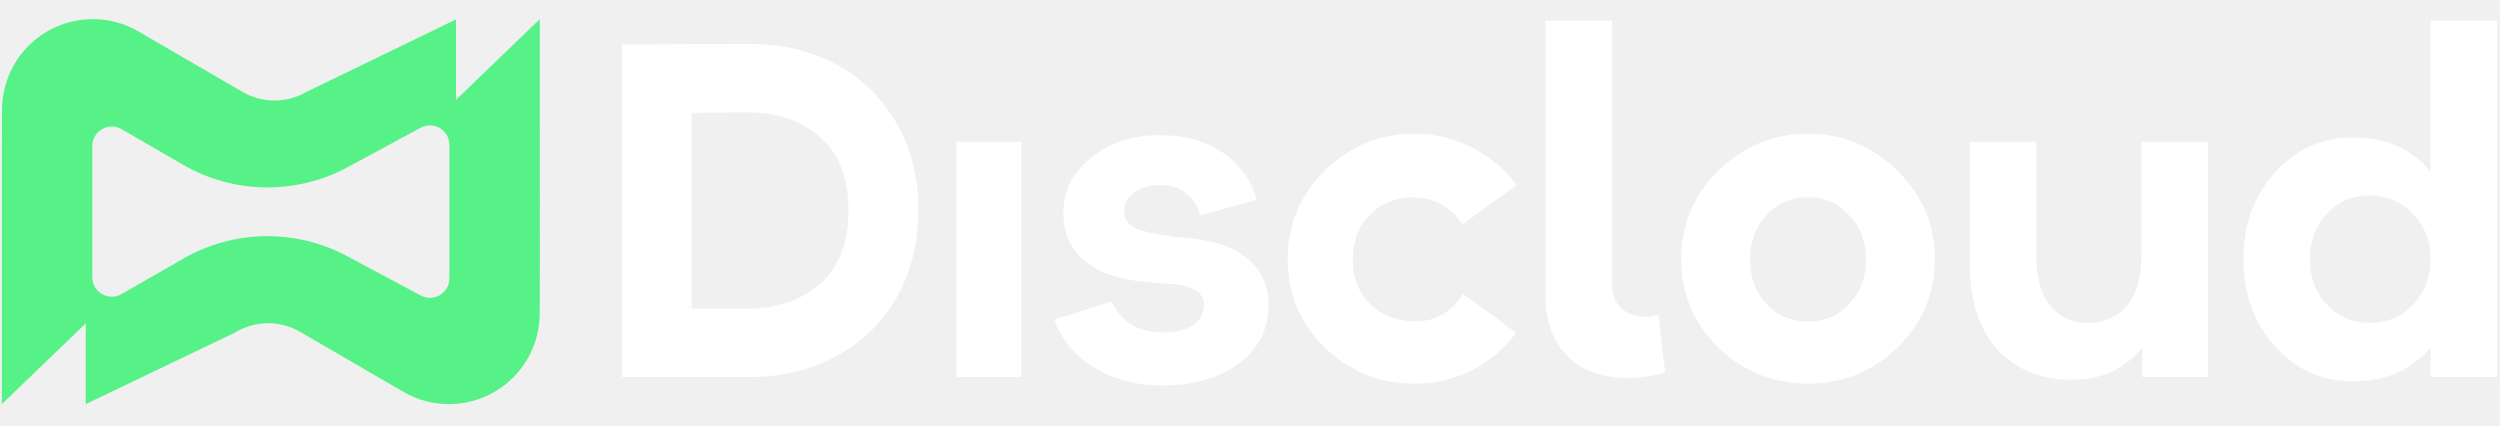
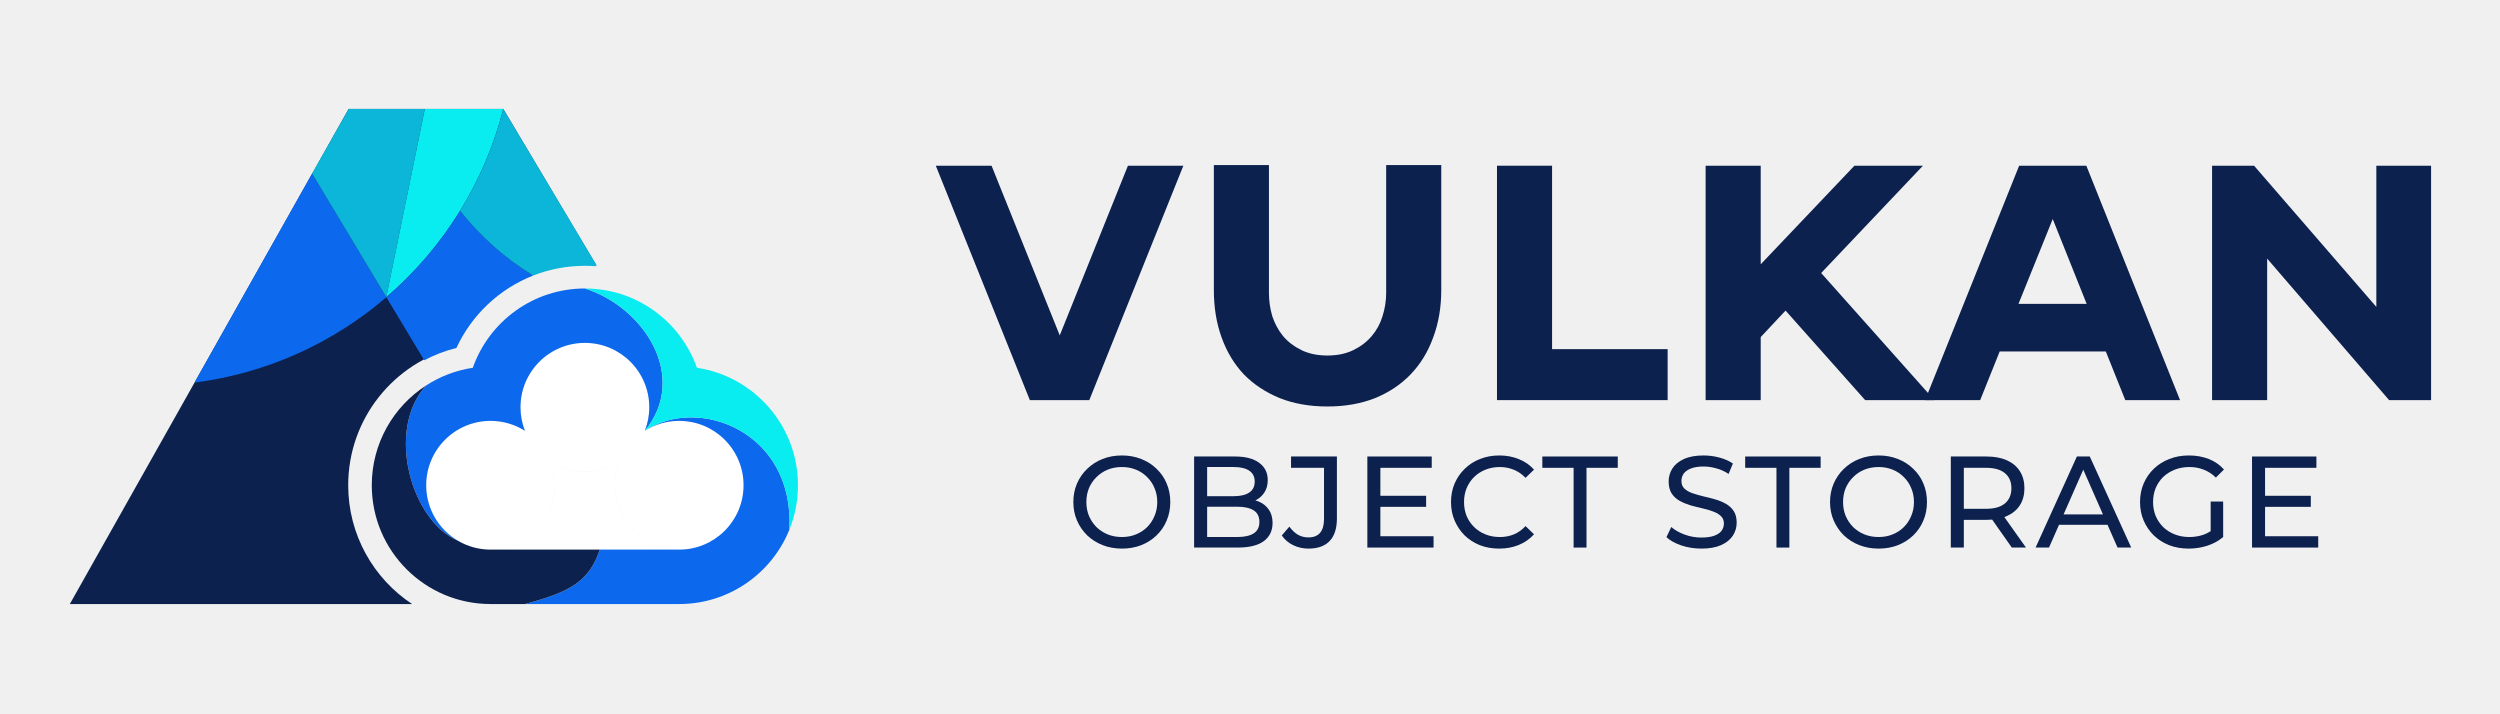
- <svg xmlns="http://www.w3.org/2000/svg" width="4052" height="690" viewBox="0 0 4052 690" fill="none">
-   <path d="M874.849 31L739.042 161.875V31.529L496.288 149.142C464.367 167.58 425.042 167.542 393.196 149.029L224.296 50.911C178.851 24.502 122.752 24.351 77.156 50.533C31.559 76.716 3.378 125.227 3.227 177.818L3 262.788V654.995L138.958 524.121V654.995L381.032 538.969C413.255 519.285 453.639 518.831 486.315 537.797L653.742 635.084C699.187 661.493 755.286 661.644 800.882 635.5C846.479 609.317 874.66 560.806 874.773 508.253L875 423.283L874.849 31ZM728.464 451.052C728.464 474.967 703.003 490.231 681.923 478.934L562.511 415.084C479.364 370.616 379.181 372.127 297.394 419.051L196.983 476.668C175.904 488.757 149.611 473.532 149.611 449.238V236.757C149.611 212.388 176.017 197.162 197.097 209.366L296.487 266.944C378.727 314.586 479.856 316.097 563.493 270.949L681.81 207.061C702.889 195.689 728.464 210.952 728.464 234.906V451.052Z" fill="#57F287" />
-   <path d="M1007.97 611V72L1216.64 71.23C1265.41 71.23 1310.07 81.497 1350.62 102.03C1391.17 122.05 1424.28 152.85 1449.95 194.43C1475.62 236.01 1488.45 284.777 1488.45 340.73C1488.45 382.823 1481.01 421.323 1466.12 456.23C1451.23 490.623 1431.21 519.113 1406.06 541.7C1381.42 563.773 1352.67 580.97 1319.82 593.29C1287.48 605.097 1253.09 611 1216.64 611H1007.97ZM1121.16 500.12H1212.02C1259.76 500.12 1298.77 486.773 1329.06 460.08C1359.86 432.873 1375.26 393.09 1375.26 340.73C1375.26 288.37 1359.86 248.843 1329.06 222.15C1298.77 195.457 1259.76 182.11 1212.02 182.11L1121.16 182.88V500.12Z" fill="white" />
-   <path d="M1549.91 611V229.85H1655.4V611H1549.91Z" fill="white" />
-   <path d="M1883.59 624.86C1843.04 624.86 1806.59 615.363 1774.25 596.37C1742.43 576.863 1720.61 550.683 1708.8 517.83L1801.97 488.57C1816.86 521.937 1844.58 538.62 1885.13 538.62C1905.67 538.62 1921.84 534.77 1933.64 527.07C1945.45 518.857 1951.35 507.563 1951.35 493.19C1951.35 482.41 1945.96 474.453 1935.18 469.32C1924.4 463.673 1911.57 460.593 1896.68 460.08C1882.31 459.567 1864.34 458.027 1842.78 455.46C1821.74 452.38 1803.77 447.76 1788.88 441.6C1745.25 422.093 1723.43 389.753 1723.43 344.58C1723.43 309.16 1738.58 279.387 1768.86 255.26C1799.15 231.133 1836.11 219.07 1879.74 219.07C1920.81 219.07 1954.95 228.567 1982.15 247.56C2009.87 266.553 2028.1 291.963 2036.82 323.79L1945.19 349.2C1941.6 334.313 1934.16 322.507 1922.86 313.78C1911.57 304.54 1897.45 299.92 1880.51 299.92C1863.57 299.92 1849.46 304.027 1838.16 312.24C1827.38 320.453 1821.99 330.463 1821.99 342.27C1821.99 357.157 1830.72 367.423 1848.17 373.07C1865.63 378.203 1889.24 382.31 1919.01 385.39C1948.79 387.957 1971.63 392.577 1987.54 399.25C2033.23 418.243 2056.07 450.07 2056.07 494.73C2056.07 533.743 2039.9 565.313 2007.56 589.44C1975.22 613.053 1933.9 624.86 1883.59 624.86Z" fill="white" />
-   <path d="M2292.62 621.78C2236.16 621.78 2187.65 602.273 2147.09 563.26C2107.05 523.733 2087.03 475.993 2087.03 420.04C2087.03 364.087 2107.05 316.347 2147.09 276.82C2187.65 236.78 2236.16 216.76 2292.62 216.76C2325.48 216.76 2356.53 224.203 2385.79 239.09C2415.05 253.977 2439.18 274.253 2458.17 299.92L2370.39 363.83C2351.91 335.597 2325.99 320.967 2292.62 319.94C2263.36 319.427 2239.24 328.923 2220.24 348.43C2201.76 367.423 2192.52 391.55 2192.52 420.81C2192.52 449.557 2201.76 473.427 2220.24 492.42C2239.24 510.9 2263.36 520.397 2292.62 520.91C2309.05 521.423 2324.19 517.573 2338.05 509.36C2351.91 501.147 2362.95 490.11 2371.16 476.25L2457.4 539.39C2438.41 565.057 2414.54 585.333 2385.79 600.22C2357.05 614.593 2325.99 621.78 2292.62 621.78Z" fill="white" />
-   <path d="M2638.12 612.54C2597.05 612.54 2564.46 600.733 2540.33 577.12C2516.72 553.507 2504.91 520.653 2504.91 478.56V33.5H2612.71V458.54C2612.71 477.02 2617.84 490.88 2628.11 500.12C2638.38 508.847 2651.21 513.21 2666.61 513.21C2674.82 513.21 2682.01 512.183 2688.17 510.13L2698.95 604.07C2676.36 609.717 2656.09 612.54 2638.12 612.54Z" fill="white" />
-   <path d="M3075.24 563.26C3035.2 602.273 2986.95 621.78 2930.48 621.78C2874.01 621.78 2825.5 602.273 2784.95 563.26C2744.91 523.733 2724.89 475.993 2724.89 420.04C2724.89 364.087 2744.91 316.347 2784.95 276.82C2825.5 236.78 2874.01 216.76 2930.48 216.76C2986.95 216.76 3035.2 236.78 3075.24 276.82C3115.79 316.347 3136.07 364.087 3136.07 420.04C3136.07 475.993 3115.79 523.733 3075.24 563.26ZM2930.48 520.91C2956.66 521.423 2978.73 512.183 2996.7 493.19C3015.18 473.683 3024.42 449.557 3024.42 420.81C3024.42 391.55 3015.18 367.423 2996.7 348.43C2978.73 328.923 2956.66 319.427 2930.48 319.94C2904.3 319.427 2881.97 328.923 2863.49 348.43C2845.52 367.423 2836.54 391.55 2836.54 420.81C2836.54 449.557 2845.52 473.683 2863.49 493.19C2881.97 512.183 2904.3 521.423 2930.48 520.91Z" fill="white" />
-   <path d="M3357.6 615.62C3307.81 615.62 3267.77 599.193 3237.48 566.34C3207.71 533.487 3192.82 487.287 3192.82 427.74V229.85H3300.62V416.19C3300.62 450.583 3308.06 477.02 3322.95 495.5C3338.35 513.98 3358.63 523.22 3383.78 523.22C3410.99 523.22 3432.29 513.723 3447.69 494.73C3463.09 475.737 3470.79 448.787 3470.79 413.88V229.85H3578.59V611H3472.33V564.8H3470.79C3443.07 598.68 3405.34 615.62 3357.6 615.62Z" fill="white" />
-   <path d="M3814.02 617.93C3763.2 617.93 3720.85 598.937 3686.97 560.95C3653.09 522.963 3636.15 475.993 3636.15 420.04C3636.15 364.087 3653.09 317.373 3686.97 279.9C3720.85 241.913 3763.2 222.92 3814.02 222.92C3867.41 222.92 3909.24 241.4 3939.53 278.36V33.5H4047.33V611H3939.53V562.49C3909.24 599.45 3867.41 617.93 3814.02 617.93ZM3771.67 493.96C3790.15 513.467 3813.25 523.22 3840.97 523.22C3868.69 523.22 3892.05 513.467 3911.04 493.96C3930.03 473.94 3939.53 449.3 3939.53 420.04C3939.53 390.78 3930.03 366.397 3911.04 346.89C3892.05 326.87 3868.69 316.86 3840.97 316.86C3813.25 316.86 3790.15 326.613 3771.67 346.12C3753.19 365.627 3743.95 390.267 3743.95 420.04C3743.95 449.813 3753.19 474.453 3771.67 493.96Z" fill="white" />
+ <svg xmlns="http://www.w3.org/2000/svg" width="2757" height="787" viewBox="0 0 2757 787" fill="none">
+   <path d="M470 535.133C470 495.921 501.788 464.133 541 464.133C571.056 464.133 596.75 482.809 607.11 509.189C610.267 517.225 612 525.977 612 535.133C612 574.346 580.212 606.133 541 606.133C501.788 606.133 470 574.346 470 535.133Z" fill="white" />
+   <path d="M678 535.133C678 525.977 679.733 517.225 682.89 509.189C693.25 482.809 718.944 464.133 749 464.133C788.212 464.133 820 495.921 820 535.133C820 574.346 788.212 606.133 749 606.133C709.788 606.133 678 574.346 678 535.133Z" fill="white" />
+   <path d="M574 449.133C574 409.921 605.788 378.133 645 378.133C684.212 378.133 716 409.921 716 449.133C716 474.414 702.787 496.609 682.89 509.189C671.925 516.121 658.931 520.133 645 520.133C631.069 520.133 618.075 516.121 607.11 509.189C587.213 496.609 574 474.414 574 449.133Z" fill="white" />
+   <path d="M541 606.133C580.212 606.133 612 574.346 612 535.133C612 525.977 610.267 517.225 607.11 509.189C618.075 516.121 631.069 520.133 645 520.133C658.931 520.133 671.925 516.121 682.89 509.189C679.733 517.225 678 525.977 678 535.133C678 574.346 709.788 606.133 749 606.133H541Z" fill="white" />
+   <path fill-rule="evenodd" clip-rule="evenodd" d="M820 535.133C820 495.921 788.212 464.133 749 464.133C735.067 464.133 722.072 468.149 711.106 475.083C769.244 436.013 876.5 475.083 870.5 584.203C851.08 632.241 803.998 666.133 749 666.133H578.893C629.017 652.808 649.654 641.112 661.5 606.133H749C788.212 606.133 820 574.346 820 535.133ZM505 596.343C484.054 583.997 470 561.206 470 535.133C470 495.921 501.788 464.133 541 464.133C554.933 464.133 567.927 468.149 578.893 475.083C575.735 467.045 574 458.292 574 449.133C574 409.921 605.788 378.133 645 378.133C684.212 378.133 716 409.921 716 449.133C716 458.292 714.264 467.044 711.106 475.083C760 415.633 710.169 338.566 645 318.133C587.916 318.133 539.359 354.645 521.41 405.589C502.683 408.398 485.252 415.17 470 425.025C424.544 475.083 454.317 575.289 505 596.343Z" fill="#0C69ED" />
+   <path d="M645 318.133C710.169 338.566 760 415.633 711.106 475.083C769.244 436.013 876.5 475.083 870.5 584.203C876.627 569.048 880 552.484 880 535.133C880 469.441 831.646 415.044 768.589 405.589C750.64 354.645 702.084 318.133 645 318.133Z" fill="#09ECF0" />
+   <path d="M578.893 666.133C629.017 652.808 649.654 641.112 661.5 606.133H541C527.861 606.133 515.555 602.564 505 596.343C454.317 575.289 424.544 475.083 470 425.025C433.897 448.352 410 488.952 410 535.133C410 607.483 468.651 666.133 541 666.133H578.893Z" fill="#0D214E" />
+   <path fill-rule="evenodd" clip-rule="evenodd" d="M657.682 292.639L555 120.133H384.5L77 666.133H454.439C411.994 638.03 384 589.852 384 535.133C384 461.647 434.467 399.991 502.638 382.863C527.613 329.301 581.938 292.133 645 292.133C649.269 292.133 653.499 292.305 657.682 292.639Z" fill="#0D214E" />
+   <path d="M423.42 323.355L344.133 191.398L214.5 421.882C294.757 411.671 367.662 377.913 426.071 327.752L426 327.633L423.42 323.355Z" fill="#0C69ED" />
+   <path d="M344.133 191.398L423.42 323.355L426 327.633L468.5 120.133H384.5L344.133 191.398Z" fill="#0BB6D8" />
+   <path d="M507.369 232.491C528.516 198.108 544.878 160.317 555 120.133H468.5L426 327.633L426.071 327.752C457.842 300.468 485.325 268.331 507.369 232.491Z" fill="#09ECF0" />
+   <path d="M587.974 303.884C550.518 318.603 520.148 347.39 503.345 383.716C490.855 386.814 478.959 391.414 467.861 397.315L426.071 327.752C457.842 300.468 485.325 268.331 507.369 232.491C529.741 260.796 557.041 285.025 587.974 303.884Z" fill="#0C69ED" />
+   <path d="M656.626 293.56C652.788 293.277 648.911 293.133 645 293.133C624.869 293.133 605.634 296.945 587.974 303.884C557.041 285.025 529.741 260.796 507.369 232.491C528.516 198.108 544.878 160.317 555 120.133L658 292.633L656.626 293.56Z" fill="#0BB6D8" />
+   <path d="M1135.72 441.253L1032 182.74H1093.49L1168.69 369.875L1243.88 182.74H1305L1201.28 441.253H1135.72Z" fill="#0D214E" />
+   <path d="M1589.42 182V319.948C1589.42 338.933 1586.46 356.315 1580.53 372.094C1574.85 387.874 1566.58 401.434 1555.71 412.776C1545.09 423.871 1532.01 432.624 1516.45 439.034C1500.89 445.198 1483.36 448.28 1463.85 448.28C1444.34 448.28 1426.8 445.198 1411.25 439.034C1395.69 432.624 1382.48 423.871 1371.61 412.776C1360.99 401.434 1352.84 387.874 1347.16 372.094C1341.48 356.315 1338.64 338.933 1338.64 319.948V182H1399.39V322.906C1399.39 331.782 1400.63 340.412 1403.1 348.795C1405.81 356.931 1409.76 364.205 1414.95 370.615C1420.38 377.025 1427.17 382.203 1435.32 386.148C1443.47 390.093 1452.98 392.065 1463.85 392.065C1474.71 392.065 1484.22 390.093 1492.37 386.148C1500.52 382.203 1507.31 377.025 1512.74 370.615C1518.18 364.205 1522.13 356.931 1524.6 348.795C1527.31 340.412 1528.67 331.782 1528.67 322.906V182H1589.42Z" fill="#0D214E" />
+   <path d="M1839.06 385.038V441.253H1650.88V182.74H1711.63V385.038H1839.06Z" fill="#0D214E" />
+   <path d="M2133.22 441.253H2056.91L1969.12 342.508L1941.71 371.724V441.253H1880.96V182.74H1941.71V291.471L2045.06 182.74H2120.62L2008.38 301.086L2133.22 441.253Z" fill="#0D214E" />
+   <path d="M2404.16 441.253H2343.78L2322.29 387.627H2205.24L2183.75 441.253H2123L2226.72 182.74H2300.81L2404.16 441.253ZM2301.18 335.111L2263.76 241.543L2225.98 335.111H2301.18Z" fill="#0D214E" />
+   <path d="M2681 182.74V441.253H2634.7L2500.23 285.183V441.253H2439.48V182.74H2485.79L2620.62 338.439V182.74H2681Z" fill="#0D214E" />
+   <path d="M1237.28 605C1229.62 605 1222.48 603.709 1215.87 601.126C1209.36 598.544 1203.71 594.957 1198.92 590.366C1194.13 585.679 1190.39 580.228 1187.71 574.01C1185.02 567.793 1183.68 561.003 1183.68 553.638C1183.68 546.273 1185.02 539.482 1187.71 533.265C1190.39 527.048 1194.13 521.644 1198.92 517.053C1203.71 512.366 1209.36 508.732 1215.87 506.149C1222.39 503.567 1229.52 502.276 1237.28 502.276C1244.95 502.276 1251.99 503.567 1258.41 506.149C1264.92 508.636 1270.57 512.223 1275.36 516.91C1280.25 521.501 1283.99 526.905 1286.57 533.122C1289.25 539.339 1290.6 546.177 1290.6 553.638C1290.6 561.098 1289.25 567.937 1286.57 574.154C1283.99 580.371 1280.25 585.823 1275.36 590.51C1270.57 595.101 1264.92 598.687 1258.41 601.27C1251.99 603.757 1244.95 605 1237.28 605ZM1237.28 592.231C1242.84 592.231 1247.96 591.275 1252.66 589.362C1257.45 587.449 1261.57 584.771 1265.02 581.327C1268.56 577.789 1271.29 573.676 1273.21 568.989C1275.22 564.302 1276.23 559.185 1276.23 553.638C1276.23 548.09 1275.22 542.973 1273.21 538.287C1271.29 533.6 1268.56 529.535 1265.02 526.092C1261.57 522.553 1257.45 519.827 1252.66 517.914C1247.96 516.001 1242.84 515.044 1237.28 515.044C1231.63 515.044 1226.41 516.001 1221.62 517.914C1216.93 519.827 1212.81 522.553 1209.26 526.092C1205.72 529.535 1202.94 533.6 1200.93 538.287C1199.01 542.973 1198.05 548.09 1198.05 553.638C1198.05 559.185 1199.01 564.302 1200.93 568.989C1202.94 573.676 1205.72 577.789 1209.26 581.327C1212.81 584.771 1216.93 587.449 1221.62 589.362C1226.41 591.275 1231.63 592.231 1237.28 592.231Z" fill="#0D214E" />
+   <path d="M1316.87 603.852V503.423H1361.99C1373.58 503.423 1382.49 505.767 1388.72 510.453C1394.95 515.044 1398.06 521.357 1398.06 529.391C1398.06 534.843 1396.82 539.434 1394.32 543.165C1391.93 546.895 1388.67 549.764 1384.55 551.773C1380.43 553.781 1375.98 554.786 1371.19 554.786L1373.78 550.481C1379.52 550.481 1384.6 551.486 1389.01 553.494C1393.41 555.503 1396.91 558.468 1399.5 562.389C1402.08 566.215 1403.38 570.998 1403.38 576.736C1403.38 585.345 1400.12 592.04 1393.61 596.822C1387.19 601.509 1377.61 603.852 1364.87 603.852H1316.87ZM1331.24 592.231H1364.29C1372.24 592.231 1378.33 590.892 1382.54 588.214C1386.76 585.536 1388.86 581.327 1388.86 575.589C1388.86 569.754 1386.76 565.498 1382.54 562.82C1378.33 560.142 1372.24 558.803 1364.29 558.803H1329.95V547.182H1360.7C1367.98 547.182 1373.63 545.843 1377.66 543.165C1381.68 540.486 1383.69 536.469 1383.69 531.113C1383.69 525.757 1381.68 521.74 1377.66 519.062C1373.63 516.383 1367.98 515.044 1360.7 515.044H1331.24V592.231Z" fill="#0D214E" />
+   <path d="M1442.87 605C1436.93 605 1431.38 603.757 1426.2 601.27C1421.03 598.783 1416.81 595.196 1413.56 590.51L1421.89 580.754C1424.67 584.579 1427.78 587.544 1431.23 589.649C1434.78 591.657 1438.66 592.662 1442.87 592.662C1454.37 592.662 1460.12 585.871 1460.12 572.289V515.905H1423.76V503.423H1474.34V571.572C1474.34 582.762 1471.66 591.131 1466.29 596.679C1461.03 602.226 1453.22 605 1442.87 605Z" fill="#0D214E" />
+   <path d="M1521 546.751H1572.73V558.946H1521V546.751ZM1522.29 591.37H1580.92V603.852H1507.92V503.423H1578.91V515.905H1522.29V591.37Z" fill="#0D214E" />
+   <path d="M1653.34 605C1645.68 605 1638.59 603.757 1632.07 601.27C1625.65 598.687 1620.05 595.101 1615.26 590.51C1610.57 585.823 1606.88 580.371 1604.19 574.154C1601.51 567.937 1600.17 561.098 1600.17 553.638C1600.17 546.177 1601.51 539.339 1604.19 533.122C1606.88 526.905 1610.61 521.501 1615.4 516.91C1620.19 512.223 1625.8 508.636 1632.22 506.149C1638.73 503.567 1645.82 502.276 1653.48 502.276C1661.24 502.276 1668.38 503.615 1674.89 506.293C1681.5 508.875 1687.11 512.749 1691.71 517.914L1682.37 526.952C1678.53 522.935 1674.22 519.97 1669.43 518.057C1664.64 516.049 1659.52 515.044 1654.06 515.044C1648.41 515.044 1643.14 516.001 1638.25 517.914C1633.46 519.827 1629.29 522.505 1625.75 525.948C1622.2 529.391 1619.43 533.504 1617.41 538.287C1615.5 542.973 1614.54 548.09 1614.54 553.638C1614.54 559.185 1615.5 564.35 1617.41 569.133C1619.43 573.819 1622.2 577.884 1625.75 581.327C1629.29 584.771 1633.46 587.449 1638.25 589.362C1643.14 591.275 1648.41 592.231 1654.06 592.231C1659.52 592.231 1664.64 591.275 1669.43 589.362C1674.22 587.353 1678.53 584.293 1682.37 580.18L1691.71 589.218C1687.11 594.383 1681.5 598.305 1674.89 600.983C1668.38 603.661 1661.2 605 1653.34 605Z" fill="#0D214E" />
+   <path d="M1735.37 603.852V515.905H1700.88V503.423H1784.08V515.905H1749.6V603.852H1735.37Z" fill="#0D214E" />
+   <path d="M1876.26 605C1868.6 605 1861.27 603.852 1854.28 601.557C1847.28 599.166 1841.77 596.105 1837.75 592.375L1843.07 581.184C1846.9 584.532 1851.79 587.305 1857.73 589.505C1863.67 591.705 1869.84 592.805 1876.26 592.805C1882.11 592.805 1886.85 592.136 1890.49 590.796C1894.13 589.457 1896.81 587.64 1898.54 585.345C1900.26 582.953 1901.12 580.275 1901.12 577.31C1901.12 573.867 1899.97 571.093 1897.67 568.989C1895.47 566.885 1892.55 565.211 1888.91 563.968C1885.36 562.629 1881.44 561.481 1877.12 560.524C1872.81 559.568 1868.46 558.468 1864.05 557.225C1859.74 555.885 1855.76 554.212 1852.12 552.203C1848.58 550.195 1845.7 547.516 1843.5 544.169C1841.3 540.725 1840.19 536.326 1840.19 530.97C1840.19 525.805 1841.54 521.07 1844.22 516.766C1847 512.366 1851.21 508.875 1856.86 506.293C1862.61 503.615 1869.89 502.276 1878.71 502.276C1884.55 502.276 1890.35 503.041 1896.09 504.571C1901.84 506.101 1906.82 508.301 1911.04 511.171L1906.3 522.648C1901.99 519.779 1897.43 517.723 1892.64 516.479C1887.85 515.14 1883.21 514.471 1878.71 514.471C1873.05 514.471 1868.41 515.188 1864.77 516.623C1861.13 518.057 1858.44 519.97 1856.72 522.361C1855.09 524.753 1854.28 527.431 1854.28 530.396C1854.28 533.935 1855.38 536.756 1857.58 538.86C1859.88 540.965 1862.8 542.638 1866.35 543.882C1869.99 545.125 1873.96 546.273 1878.27 547.325C1882.59 548.282 1886.9 549.382 1891.21 550.625C1895.61 551.868 1899.59 553.494 1903.13 555.503C1906.77 557.511 1909.7 560.19 1911.9 563.537C1914.1 566.885 1915.21 571.189 1915.21 576.449C1915.21 581.519 1913.82 586.253 1911.04 590.653C1908.26 594.957 1903.95 598.448 1898.11 601.126C1892.36 603.709 1885.08 605 1876.26 605Z" fill="#0D214E" />
+   <path d="M1959.08 603.852V515.905H1924.59V503.423H2007.8V515.905H1973.31V603.852H1959.08Z" fill="#0D214E" />
+   <path d="M2071.76 605C2064.1 605 2056.96 603.709 2050.35 601.126C2043.84 598.544 2038.18 594.957 2033.39 590.366C2028.6 585.679 2024.87 580.228 2022.19 574.01C2019.5 567.793 2018.16 561.003 2018.16 553.638C2018.16 546.273 2019.5 539.482 2022.19 533.265C2024.87 527.048 2028.6 521.644 2033.39 517.053C2038.18 512.366 2043.84 508.732 2050.35 506.149C2056.87 503.567 2064 502.276 2071.76 502.276C2079.43 502.276 2086.47 503.567 2092.89 506.149C2099.4 508.636 2105.05 512.223 2109.84 516.91C2114.73 521.501 2118.47 526.905 2121.05 533.122C2123.73 539.339 2125.08 546.177 2125.08 553.638C2125.08 561.098 2123.73 567.937 2121.05 574.154C2118.47 580.371 2114.73 585.823 2109.84 590.51C2105.05 595.101 2099.4 598.687 2092.89 601.27C2086.47 603.757 2079.43 605 2071.76 605ZM2071.76 592.231C2077.32 592.231 2082.44 591.275 2087.14 589.362C2091.93 587.449 2096.05 584.771 2099.5 581.327C2103.04 577.789 2105.77 573.676 2107.69 568.989C2109.7 564.302 2110.71 559.185 2110.71 553.638C2110.71 548.09 2109.7 542.973 2107.69 538.287C2105.77 533.6 2103.04 529.535 2099.5 526.092C2096.05 522.553 2091.93 519.827 2087.14 517.914C2082.44 516.001 2077.32 515.044 2071.76 515.044C2066.11 515.044 2060.89 516.001 2056.1 517.914C2051.41 519.827 2047.29 522.553 2043.74 526.092C2040.2 529.535 2037.42 533.6 2035.41 538.287C2033.49 542.973 2032.53 548.09 2032.53 553.638C2032.53 559.185 2033.49 564.302 2035.41 568.989C2037.42 573.676 2040.2 577.789 2043.74 581.327C2047.29 584.771 2051.41 587.449 2056.1 589.362C2060.89 591.275 2066.11 592.231 2071.76 592.231Z" fill="#0D214E" />
+   <path d="M2151.35 603.852V503.423H2190.58C2199.39 503.423 2206.91 504.81 2213.14 507.584C2219.37 510.358 2224.16 514.375 2227.51 519.635C2230.86 524.896 2232.54 531.161 2232.54 538.43C2232.54 545.699 2230.86 551.964 2227.51 557.225C2224.16 562.389 2219.37 566.359 2213.14 569.133C2206.91 571.906 2199.39 573.293 2190.58 573.293H2159.25L2165.72 566.694V603.852H2151.35ZM2218.6 603.852L2193.02 567.411H2208.4L2234.26 603.852H2218.6ZM2165.72 568.128L2159.25 561.098H2190.15C2199.35 561.098 2206.29 559.137 2210.99 555.216C2215.78 551.199 2218.17 545.603 2218.17 538.43C2218.17 531.257 2215.78 525.709 2210.99 521.787C2206.29 517.866 2199.35 515.905 2190.15 515.905H2159.25L2165.72 508.732V568.128Z" fill="#0D214E" />
+   <path d="M2244.84 603.852L2290.39 503.423H2304.61L2350.31 603.852H2335.22L2294.56 511.458H2300.3L2259.64 603.852H2244.84ZM2264.24 578.745L2268.11 567.267H2324.73L2328.9 578.745H2264.24Z" fill="#0D214E" />
+   <path d="M2413.63 605C2405.87 605 2398.74 603.757 2392.22 601.27C2385.71 598.687 2380.06 595.101 2375.27 590.51C2370.48 585.823 2366.74 580.371 2364.06 574.154C2361.37 567.937 2360.03 561.098 2360.03 553.638C2360.03 546.177 2361.37 539.339 2364.06 533.122C2366.74 526.905 2370.48 521.501 2375.27 516.91C2380.15 512.223 2385.85 508.636 2392.37 506.149C2398.88 503.567 2406.07 502.276 2413.92 502.276C2421.87 502.276 2429.15 503.567 2435.76 506.149C2442.37 508.732 2447.98 512.605 2452.58 517.77L2443.67 526.665C2439.55 522.648 2435.04 519.731 2430.16 517.914C2425.37 516.001 2420.15 515.044 2414.5 515.044C2408.75 515.044 2403.38 516.001 2398.4 517.914C2393.52 519.827 2389.25 522.505 2385.61 525.948C2382.07 529.391 2379.29 533.504 2377.28 538.287C2375.36 542.973 2374.4 548.09 2374.4 553.638C2374.4 559.09 2375.36 564.207 2377.28 568.989C2379.29 573.676 2382.07 577.789 2385.61 581.327C2389.25 584.771 2393.52 587.449 2398.4 589.362C2403.29 591.275 2408.6 592.231 2414.35 592.231C2419.72 592.231 2424.84 591.418 2429.73 589.792C2434.71 588.071 2439.31 585.249 2443.52 581.327L2451.71 592.231C2446.73 596.44 2440.89 599.644 2434.18 601.844C2427.57 603.948 2420.72 605 2413.63 605ZM2437.92 590.366V553.064H2451.71V592.231L2437.92 590.366Z" fill="#0D214E" />
+   <path d="M2496.61 546.751H2548.35V558.946H2496.61V546.751ZM2497.91 591.37H2556.54V603.852H2483.54V503.423H2554.53V515.905H2497.91V591.37Z" fill="#0D214E" />
</svg>
